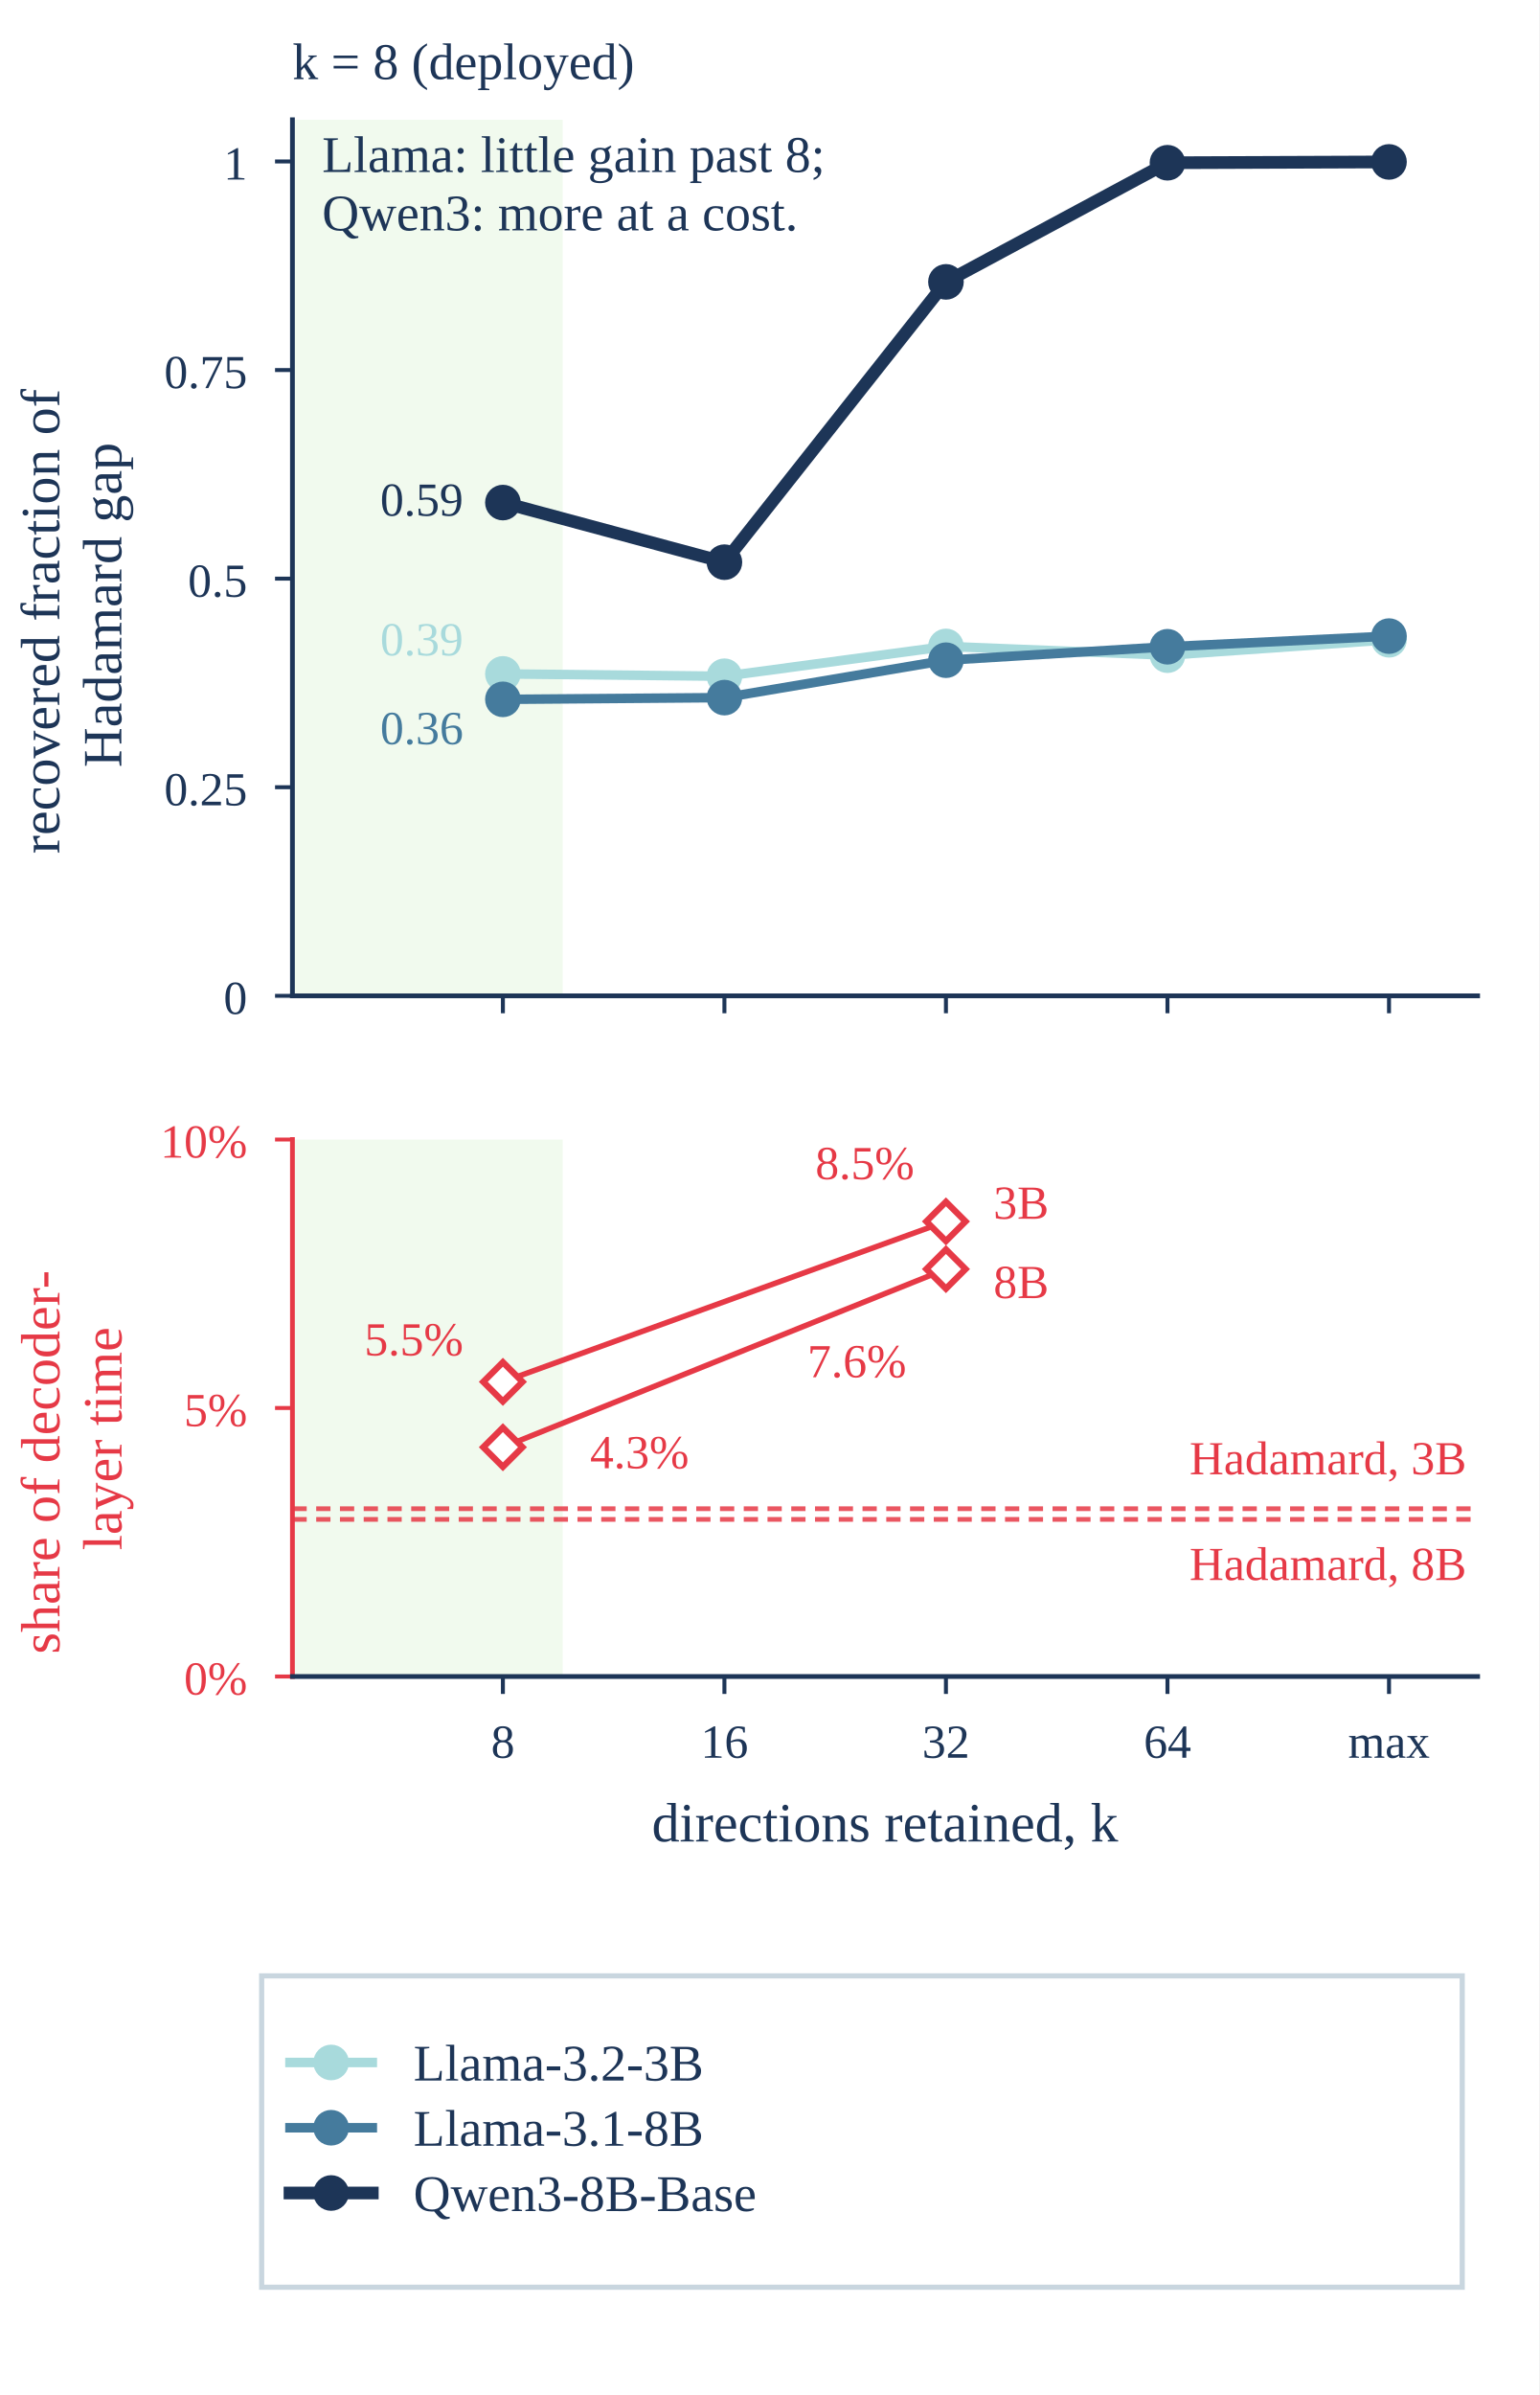
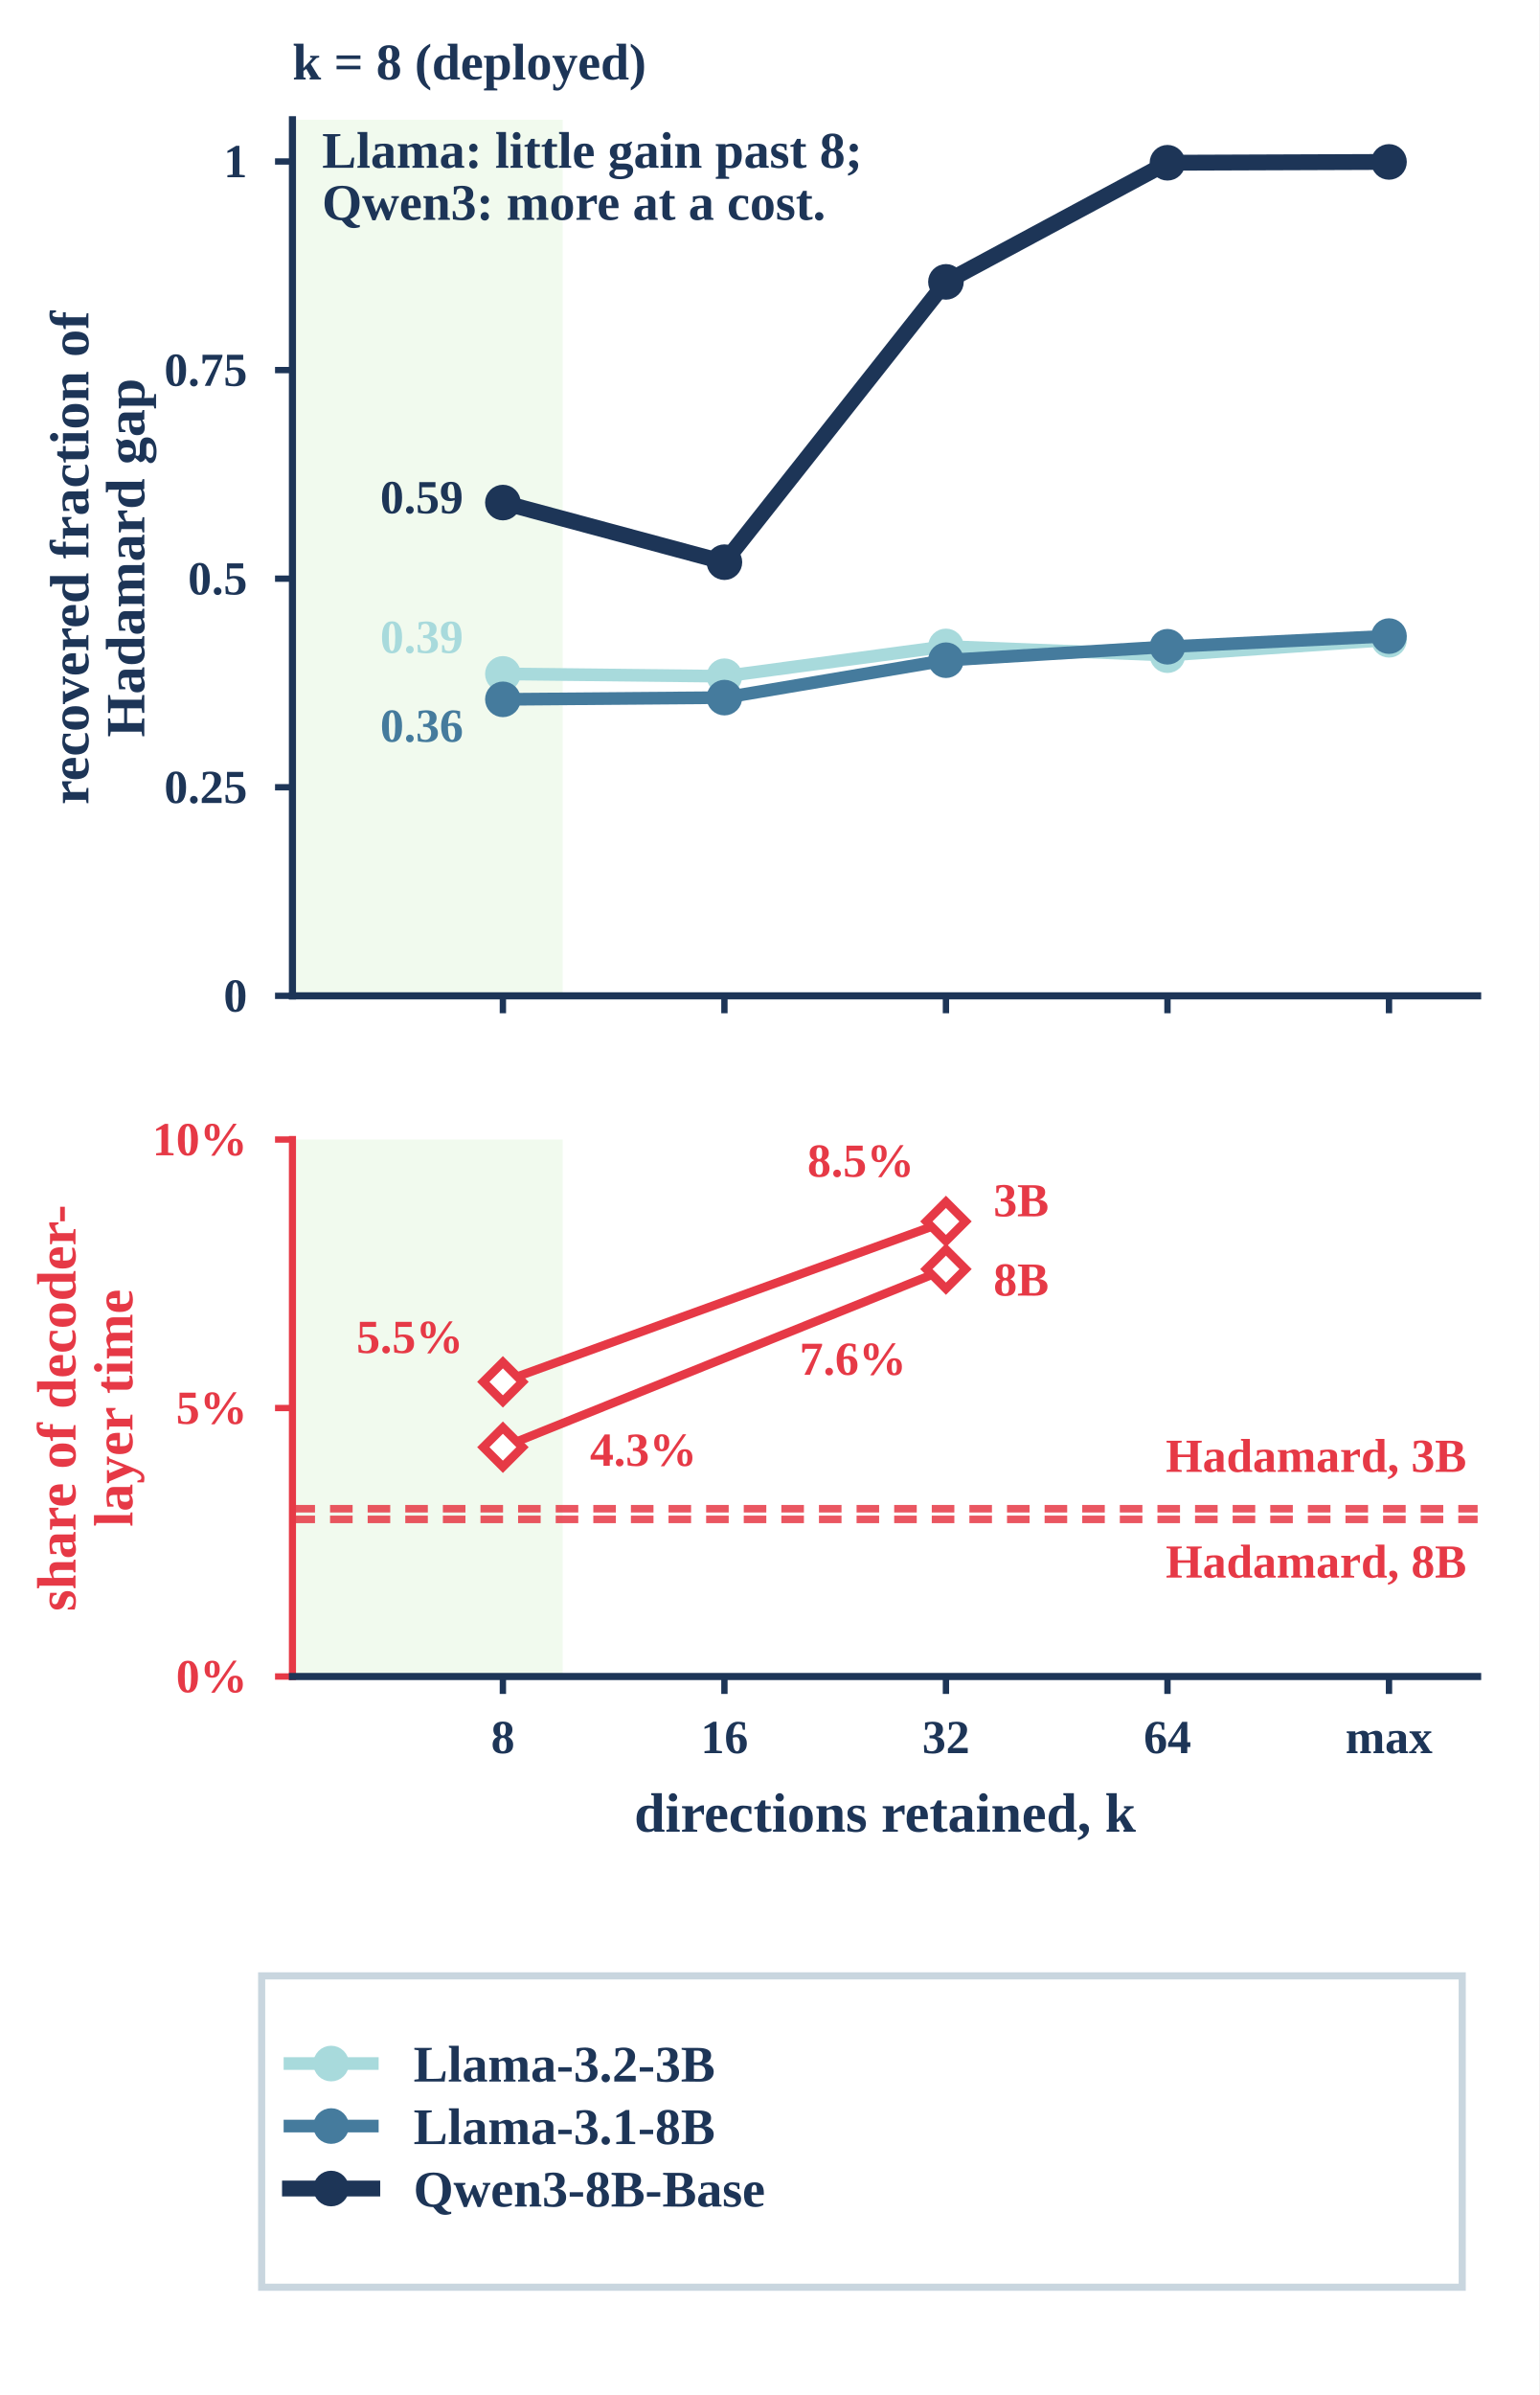
<svg xmlns="http://www.w3.org/2000/svg" xmlns:xlink="http://www.w3.org/1999/xlink" width="194.4pt" height="302.4pt" viewBox="0 0 194.4 302.4" version="1.1">
  <defs>
    <style type="text/css">*{stroke-linejoin: round; stroke-linecap: butt}</style>
  </defs>
  <g id="figure_1">
    <g id="patch_1">
      <path d="M 0 302.4 L 194.4 302.4 L 194.4 0 L 0 0 z " style="fill: #ffffff" />
    </g>
    <g id="axes_1">
      <g id="patch_2">
        <path d="M 36.936 211.68 L 186.624 211.68 L 186.624 143.882 L 36.936 143.882 z " style="fill: #ffffff" />
      </g>
      <g id="patch_3">
-         <path d="M 36.936 211.68 L 71.07 211.68 L 71.07 143.882 L 36.936 143.882 z " clip-path="url(#pbf1f38dce3)" style="fill: #f1faee" />
+         <path d="M 36.936 211.68 L 71.07 211.68 L 71.07 143.882 L 36.936 143.882 z " clip-path="url(#p6dce9a55ae)" style="fill: #f1faee" />
      </g>
      <g id="matplotlib.axis_1">
        <g id="xtick_1">
          <g id="line2d_1">
            <defs>
-               <path id="mbef78e8c94" d="M 0 0 L 0 2.2 " style="stroke: #1d3557; stroke-width: 0.5" />
+               <path id="m06885ca081" d="M 0 0 L 0 2.2 " style="stroke: #1d3557; stroke-width: 0.8" />
            </defs>
            <g>
-               <use xlink:href="#mbef78e8c94" x="63.516" y="211.68" style="fill: #1d3557; stroke: #1d3557; stroke-width: 0.5" />
+               <use xlink:href="#m06885ca081" x="63.516" y="211.68" style="fill: #1d3557; stroke: #1d3557; stroke-width: 0.8" />
            </g>
          </g>
          <g id="text_1">
-             <text style="font-size: 6px; font-family: 'Times New Roman', 'Liberation Serif', 'DejaVu Serif', serif; text-anchor: middle; fill: #1d3557" x="63.516" y="221.939" transform="rotate(-0 63.51611 221.9391)">8</text>
+             <text style="font-weight: 700; font-size: 6px; font-family: 'Times New Roman', serif; text-anchor: middle; fill: #1d3557" x="63.516" y="221.353" transform="rotate(-0 63.51611 221.3531)">8</text>
          </g>
        </g>
        <g id="xtick_2">
          <g id="line2d_2">
            <g>
-               <use xlink:href="#mbef78e8c94" x="91.495" y="211.68" style="fill: #1d3557; stroke: #1d3557; stroke-width: 0.5" />
+               <use xlink:href="#m06885ca081" x="91.495" y="211.68" style="fill: #1d3557; stroke: #1d3557; stroke-width: 0.8" />
            </g>
          </g>
          <g id="text_2">
-             <text style="font-size: 6px; font-family: 'Times New Roman', 'Liberation Serif', 'DejaVu Serif', serif; text-anchor: middle; fill: #1d3557" x="91.495" y="221.939" transform="rotate(-0 91.49518 221.9391)">16</text>
+             <text style="font-weight: 700; font-size: 6px; font-family: 'Times New Roman', serif; text-anchor: middle; fill: #1d3557" x="91.495" y="221.353" transform="rotate(-0 91.49518 221.3531)">16</text>
          </g>
        </g>
        <g id="xtick_3">
          <g id="line2d_3">
            <g>
-               <use xlink:href="#mbef78e8c94" x="119.474" y="211.68" style="fill: #1d3557; stroke: #1d3557; stroke-width: 0.5" />
+               <use xlink:href="#m06885ca081" x="119.474" y="211.68" style="fill: #1d3557; stroke: #1d3557; stroke-width: 0.8" />
            </g>
          </g>
          <g id="text_3">
-             <text style="font-size: 6px; font-family: 'Times New Roman', 'Liberation Serif', 'DejaVu Serif', serif; text-anchor: middle; fill: #1d3557" x="119.474" y="221.939" transform="rotate(-0 119.4742 221.9391)">32</text>
+             <text style="font-weight: 700; font-size: 6px; font-family: 'Times New Roman', serif; text-anchor: middle; fill: #1d3557" x="119.474" y="221.353" transform="rotate(-0 119.4742 221.3531)">32</text>
          </g>
        </g>
        <g id="xtick_4">
          <g id="line2d_4">
            <g>
-               <use xlink:href="#mbef78e8c94" x="147.453" y="211.68" style="fill: #1d3557; stroke: #1d3557; stroke-width: 0.5" />
+               <use xlink:href="#m06885ca081" x="147.453" y="211.68" style="fill: #1d3557; stroke: #1d3557; stroke-width: 0.8" />
            </g>
          </g>
          <g id="text_4">
-             <text style="font-size: 6px; font-family: 'Times New Roman', 'Liberation Serif', 'DejaVu Serif', serif; text-anchor: middle; fill: #1d3557" x="147.453" y="221.939" transform="rotate(-0 147.4533 221.9391)">64</text>
+             <text style="font-weight: 700; font-size: 6px; font-family: 'Times New Roman', serif; text-anchor: middle; fill: #1d3557" x="147.453" y="221.353" transform="rotate(-0 147.4533 221.3531)">64</text>
          </g>
        </g>
        <g id="xtick_5">
          <g id="line2d_5">
            <g>
-               <use xlink:href="#mbef78e8c94" x="175.432" y="211.68" style="fill: #1d3557; stroke: #1d3557; stroke-width: 0.5" />
+               <use xlink:href="#m06885ca081" x="175.432" y="211.68" style="fill: #1d3557; stroke: #1d3557; stroke-width: 0.8" />
            </g>
          </g>
          <g id="text_5">
-             <text style="font-size: 6px; font-family: 'Times New Roman', 'Liberation Serif', 'DejaVu Serif', serif; text-anchor: middle; fill: #1d3557" x="175.432" y="221.939" transform="rotate(-0 175.4324 221.9391)">max</text>
+             <text style="font-weight: 700; font-size: 6px; font-family: 'Times New Roman', serif; text-anchor: middle; fill: #1d3557" x="175.432" y="221.353" transform="rotate(-0 175.4324 221.3531)">max</text>
          </g>
        </g>
        <g id="text_6">
-           <text style="font-size: 7px; font-family: 'Times New Roman', 'Liberation Serif', 'DejaVu Serif', serif; text-anchor: middle; fill: #1d3557" x="111.78" y="232.506" transform="rotate(-0 111.78 232.5058)">directions retained, k</text>
+           <text style="font-weight: 700; font-size: 7px; font-family: 'Times New Roman', serif; text-anchor: middle; fill: #1d3557" x="111.78" y="231.272" transform="rotate(-0 111.78 231.2719)">directions retained, k</text>
        </g>
      </g>
      <g id="matplotlib.axis_2">
        <g id="ytick_1">
          <g id="line2d_6">
            <defs>
-               <path id="m169009d98c" d="M 0 0 L -2.2 0 " style="stroke: #e63946; stroke-width: 0.5" />
+               <path id="m592de4378b" d="M 0 0 L -2.2 0 " style="stroke: #e63946; stroke-width: 0.8" />
            </defs>
            <g>
-               <use xlink:href="#m169009d98c" x="36.936" y="211.68" style="fill: #e63946; stroke: #e63946; stroke-width: 0.5" />
+               <use xlink:href="#m592de4378b" x="36.936" y="211.68" style="fill: #e63946; stroke: #e63946; stroke-width: 0.8" />
            </g>
          </g>
          <g id="text_7">
-             <text style="font-size: 6px; font-family: 'Times New Roman', 'Liberation Serif', 'DejaVu Serif', serif; text-anchor: end; fill: #e63946" x="31.236" y="213.96" transform="rotate(-0 31.236 213.9595)">0%</text>
+             <text style="font-weight: 700; font-size: 6px; font-family: 'Times New Roman', serif; text-anchor: end; fill: #e63946" x="31.236" y="213.667" transform="rotate(-0 31.236 213.6666)">0%</text>
          </g>
        </g>
        <g id="ytick_2">
          <g id="line2d_7">
            <g>
-               <use xlink:href="#m169009d98c" x="36.936" y="177.781" style="fill: #e63946; stroke: #e63946; stroke-width: 0.5" />
+               <use xlink:href="#m592de4378b" x="36.936" y="177.781" style="fill: #e63946; stroke: #e63946; stroke-width: 0.8" />
            </g>
          </g>
          <g id="text_8">
-             <text style="font-size: 6px; font-family: 'Times New Roman', 'Liberation Serif', 'DejaVu Serif', serif; text-anchor: end; fill: #e63946" x="31.236" y="180.06" transform="rotate(-0 31.236 180.0605)">5%</text>
+             <text style="font-weight: 700; font-size: 6px; font-family: 'Times New Roman', serif; text-anchor: end; fill: #e63946" x="31.236" y="179.768" transform="rotate(-0 31.236 179.7675)">5%</text>
          </g>
        </g>
        <g id="ytick_3">
          <g id="line2d_8">
            <g>
-               <use xlink:href="#m169009d98c" x="36.936" y="143.882" style="fill: #e63946; stroke: #e63946; stroke-width: 0.5" />
+               <use xlink:href="#m592de4378b" x="36.936" y="143.882" style="fill: #e63946; stroke: #e63946; stroke-width: 0.8" />
            </g>
          </g>
          <g id="text_9">
-             <text style="font-size: 6px; font-family: 'Times New Roman', 'Liberation Serif', 'DejaVu Serif', serif; text-anchor: end; fill: #e63946" x="31.236" y="146.161" transform="rotate(-0 31.236 146.1615)">10%</text>
+             <text style="font-weight: 700; font-size: 6px; font-family: 'Times New Roman', serif; text-anchor: end; fill: #e63946" x="31.236" y="145.868" transform="rotate(-0 31.236 145.8685)">10%</text>
          </g>
        </g>
        <g id="text_10">
-           <text style="font-size: 7px; font-family: 'Times New Roman', 'Liberation Serif', 'DejaVu Serif', serif; fill: #e63946" transform="translate(7.506281 208.8369) rotate(-90)">share of decoder-</text>
-           <text style="font-size: 7px; font-family: 'Times New Roman', 'Liberation Serif', 'DejaVu Serif', serif; fill: #e63946" transform="translate(15.34475 195.7381) rotate(-90)">layer time</text>
+           <text style="font-weight: 700; font-size: 7px; font-family: 'Times New Roman', serif; fill: #e63946" transform="translate(9.534562 203.4425) rotate(-90)">share of decoder-</text>
+           <text style="font-weight: 700; font-size: 7px; font-family: 'Times New Roman', serif; fill: #e63946" transform="translate(16.72553 192.7812) rotate(-90)">layer time</text>
        </g>
      </g>
      <g id="line2d_9">
-         <path d="M 36.936 190.494 L 186.624 190.494 " clip-path="url(#pbf1f38dce3)" style="fill: none; stroke-dasharray: 1.8,1.2; stroke-dashoffset: 0; stroke: #e63946; stroke-opacity: 0.85; stroke-width: 0.6" />
+         <path d="M 36.936 190.494 L 186.624 190.494 " clip-path="url(#p6dce9a55ae)" style="fill: none; stroke-dasharray: 2.85,1.9; stroke-dashoffset: 0; stroke: #e63946; stroke-opacity: 0.85; stroke-width: 0.95" />
      </g>
      <g id="line2d_10">
-         <path d="M 36.936 191.841 L 186.624 191.841 " clip-path="url(#pbf1f38dce3)" style="fill: none; stroke-dasharray: 1.8,1.2; stroke-dashoffset: 0; stroke: #e63946; stroke-opacity: 0.85; stroke-width: 0.6" />
+         <path d="M 36.936 191.841 L 186.624 191.841 " clip-path="url(#p6dce9a55ae)" style="fill: none; stroke-dasharray: 2.85,1.9; stroke-dashoffset: 0; stroke: #e63946; stroke-opacity: 0.85; stroke-width: 0.95" />
      </g>
      <g id="patch_4">
-         <path d="M 36.936 211.68 L 36.936 143.882 " style="fill: none; stroke: #e63946; stroke-width: 0.6; stroke-linejoin: miter; stroke-linecap: square" />
+         <path d="M 36.936 211.68 L 36.936 143.882 " style="fill: none; stroke: #e63946; stroke-width: 0.9; stroke-linejoin: miter; stroke-linecap: square" />
      </g>
      <g id="patch_5">
-         <path d="M 36.936 211.68 L 186.624 211.68 " style="fill: none; stroke: #1d3557; stroke-width: 0.6; stroke-linejoin: miter; stroke-linecap: square" />
+         <path d="M 36.936 211.68 L 186.624 211.68 " style="fill: none; stroke: #1d3557; stroke-width: 0.9; stroke-linejoin: miter; stroke-linecap: square" />
      </g>
      <g id="line2d_11">
-         <path d="M 63.516 174.475 L 119.474 154.223 " clip-path="url(#pbf1f38dce3)" style="fill: none; stroke: #e63946; stroke-width: 0.7; stroke-linecap: square" />
+         <path d="M 63.516 174.475 L 119.474 154.223 " clip-path="url(#p6dce9a55ae)" style="fill: none; stroke: #e63946; stroke-width: 1.1; stroke-linecap: square" />
        <defs>
-           <path id="m4c8bec9fa7" d="M -0 2.475 L 2.475 0 L 0 -2.475 L -2.475 -0 z " style="stroke: #e63946; stroke-width: 0.8; stroke-linejoin: miter" />
+           <path id="m63241c4c2b" d="M -0 2.475 L 2.475 0 L 0 -2.475 L -2.475 -0 z " style="stroke: #e63946; stroke-width: 1.1; stroke-linejoin: miter" />
        </defs>
-         <g clip-path="url(#pbf1f38dce3)">
-           <use xlink:href="#m4c8bec9fa7" x="63.516" y="174.475" style="fill: #ffffff; stroke: #e63946; stroke-width: 0.8; stroke-linejoin: miter" />
-           <use xlink:href="#m4c8bec9fa7" x="119.474" y="154.223" style="fill: #ffffff; stroke: #e63946; stroke-width: 0.8; stroke-linejoin: miter" />
+         <g clip-path="url(#p6dce9a55ae)">
+           <use xlink:href="#m63241c4c2b" x="63.516" y="174.475" style="fill: #ffffff; stroke: #e63946; stroke-width: 1.1; stroke-linejoin: miter" />
+           <use xlink:href="#m63241c4c2b" x="119.474" y="154.223" style="fill: #ffffff; stroke: #e63946; stroke-width: 1.1; stroke-linejoin: miter" />
        </g>
      </g>
      <g id="text_11">
-         <text style="font-size: 6px; font-family: 'Times New Roman', 'Liberation Serif', 'DejaVu Serif', serif; text-anchor: end; fill: #e63946" x="58.516" y="171.131" transform="rotate(-0 58.51611 171.1309)">5.5%</text>
+         <text style="font-weight: 700; font-size: 6px; font-family: 'Times New Roman', serif; text-anchor: end; fill: #e63946" x="58.516" y="170.82" transform="rotate(-0 58.51611 170.8201)">5.5%</text>
      </g>
      <g id="text_12">
-         <text style="font-size: 6px; font-family: 'Times New Roman', 'Liberation Serif', 'DejaVu Serif', serif; text-anchor: end; fill: #e63946" x="115.474" y="148.879" transform="rotate(-0 115.4742 148.8789)">8.5%</text>
+         <text style="font-weight: 700; font-size: 6px; font-family: 'Times New Roman', serif; text-anchor: end; fill: #e63946" x="115.474" y="148.568" transform="rotate(-0 115.4742 148.5681)">8.5%</text>
      </g>
      <g id="text_13">
-         <text style="font-size: 6px; font-family: 'Times New Roman', 'Liberation Serif', 'DejaVu Serif', serif; text-anchor: start; fill: #e63946" x="125.474" y="153.879" transform="rotate(-0 125.4742 153.8789)">3B</text>
+         <text style="font-weight: 700; font-size: 6px; font-family: 'Times New Roman', serif; text-anchor: start; fill: #e63946" x="125.474" y="153.568" transform="rotate(-0 125.4742 153.5681)">3B</text>
      </g>
      <g id="text_14">
-         <text style="font-size: 6px; font-family: 'Times New Roman', 'Liberation Serif', 'DejaVu Serif', serif; text-anchor: end; fill: #e63946" x="185.225" y="186.149" transform="rotate(-0 185.225 186.1492)">Hadamard, 3B</text>
+         <text style="font-weight: 700; font-size: 6px; font-family: 'Times New Roman', serif; text-anchor: end; fill: #e63946" x="185.225" y="185.838" transform="rotate(-0 185.225 185.8384)">Hadamard, 3B</text>
      </g>
      <g id="line2d_12">
-         <path d="M 63.516 182.73 L 119.474 160.239 " clip-path="url(#pbf1f38dce3)" style="fill: none; stroke: #e63946; stroke-width: 0.7; stroke-linecap: square" />
-         <g clip-path="url(#pbf1f38dce3)">
-           <use xlink:href="#m4c8bec9fa7" x="63.516" y="182.73" style="fill: #ffffff; stroke: #e63946; stroke-width: 0.8; stroke-linejoin: miter" />
-           <use xlink:href="#m4c8bec9fa7" x="119.474" y="160.239" style="fill: #ffffff; stroke: #e63946; stroke-width: 0.8; stroke-linejoin: miter" />
+         <path d="M 63.516 182.73 L 119.474 160.239 " clip-path="url(#p6dce9a55ae)" style="fill: none; stroke: #e63946; stroke-width: 1.1; stroke-linecap: square" />
+         <g clip-path="url(#p6dce9a55ae)">
+           <use xlink:href="#m63241c4c2b" x="63.516" y="182.73" style="fill: #ffffff; stroke: #e63946; stroke-width: 1.1; stroke-linejoin: miter" />
+           <use xlink:href="#m63241c4c2b" x="119.474" y="160.239" style="fill: #ffffff; stroke: #e63946; stroke-width: 1.1; stroke-linejoin: miter" />
        </g>
      </g>
      <g id="text_15">
-         <text style="font-size: 6px; font-family: 'Times New Roman', 'Liberation Serif', 'DejaVu Serif', serif; text-anchor: start; fill: #e63946" x="74.516" y="185.385" transform="rotate(-0 74.51611 185.3855)">4.3%</text>
+         <text style="font-weight: 700; font-size: 6px; font-family: 'Times New Roman', serif; text-anchor: start; fill: #e63946" x="74.516" y="185.075" transform="rotate(-0 74.51611 185.0747)">4.3%</text>
      </g>
      <g id="text_16">
-         <text style="font-size: 6px; font-family: 'Times New Roman', 'Liberation Serif', 'DejaVu Serif', serif; text-anchor: end; fill: #e63946" x="114.474" y="173.895" transform="rotate(-0 114.4742 173.8951)">7.6%</text>
+         <text style="font-weight: 700; font-size: 6px; font-family: 'Times New Roman', serif; text-anchor: end; fill: #e63946" x="114.474" y="173.584" transform="rotate(-0 114.4742 173.5843)">7.6%</text>
      </g>
      <g id="text_17">
-         <text style="font-size: 6px; font-family: 'Times New Roman', 'Liberation Serif', 'DejaVu Serif', serif; text-anchor: start; fill: #e63946" x="125.474" y="163.895" transform="rotate(-0 125.4742 163.8951)">8B</text>
+         <text style="font-weight: 700; font-size: 6px; font-family: 'Times New Roman', serif; text-anchor: start; fill: #e63946" x="125.474" y="163.584" transform="rotate(-0 125.4742 163.5843)">8B</text>
      </g>
      <g id="text_18">
-         <text style="font-size: 6px; font-family: 'Times New Roman', 'Liberation Serif', 'DejaVu Serif', serif; text-anchor: end; fill: #e63946" x="185.225" y="199.496" transform="rotate(-0 185.225 199.4961)">Hadamard, 8B</text>
+         <text style="font-weight: 700; font-size: 6px; font-family: 'Times New Roman', serif; text-anchor: end; fill: #e63946" x="185.225" y="199.185" transform="rotate(-0 185.225 199.1854)">Hadamard, 8B</text>
      </g>
    </g>
    <g id="axes_2">
      <g id="patch_6">
        <path d="M 36.936 125.738 L 186.624 125.738 L 186.624 15.12 L 36.936 15.12 z " style="fill: #ffffff" />
      </g>
      <g id="patch_7">
-         <path d="M 36.936 125.738 L 71.07 125.738 L 71.07 15.12 L 36.936 15.12 z " clip-path="url(#p82608543db)" style="fill: #f1faee" />
+         <path d="M 36.936 125.738 L 71.07 125.738 L 71.07 15.12 L 36.936 15.12 z " clip-path="url(#p753b6ddd4a)" style="fill: #f1faee" />
      </g>
      <g id="matplotlib.axis_3">
        <g id="xtick_6">
          <g id="line2d_13">
            <g>
-               <use xlink:href="#mbef78e8c94" x="63.516" y="125.738" style="fill: #1d3557; stroke: #1d3557; stroke-width: 0.5" />
+               <use xlink:href="#m06885ca081" x="63.516" y="125.738" style="fill: #1d3557; stroke: #1d3557; stroke-width: 0.8" />
            </g>
          </g>
        </g>
        <g id="xtick_7">
          <g id="line2d_14">
            <g>
-               <use xlink:href="#mbef78e8c94" x="91.495" y="125.738" style="fill: #1d3557; stroke: #1d3557; stroke-width: 0.5" />
+               <use xlink:href="#m06885ca081" x="91.495" y="125.738" style="fill: #1d3557; stroke: #1d3557; stroke-width: 0.8" />
            </g>
          </g>
        </g>
        <g id="xtick_8">
          <g id="line2d_15">
            <g>
-               <use xlink:href="#mbef78e8c94" x="119.474" y="125.738" style="fill: #1d3557; stroke: #1d3557; stroke-width: 0.5" />
+               <use xlink:href="#m06885ca081" x="119.474" y="125.738" style="fill: #1d3557; stroke: #1d3557; stroke-width: 0.8" />
            </g>
          </g>
        </g>
        <g id="xtick_9">
          <g id="line2d_16">
            <g>
-               <use xlink:href="#mbef78e8c94" x="147.453" y="125.738" style="fill: #1d3557; stroke: #1d3557; stroke-width: 0.5" />
+               <use xlink:href="#m06885ca081" x="147.453" y="125.738" style="fill: #1d3557; stroke: #1d3557; stroke-width: 0.8" />
            </g>
          </g>
        </g>
        <g id="xtick_10">
          <g id="line2d_17">
            <g>
-               <use xlink:href="#mbef78e8c94" x="175.432" y="125.738" style="fill: #1d3557; stroke: #1d3557; stroke-width: 0.5" />
+               <use xlink:href="#m06885ca081" x="175.432" y="125.738" style="fill: #1d3557; stroke: #1d3557; stroke-width: 0.8" />
            </g>
          </g>
        </g>
      </g>
      <g id="matplotlib.axis_4">
        <g id="ytick_4">
          <g id="line2d_18">
            <defs>
-               <path id="maba4ed3150" d="M 0 0 L -2.2 0 " style="stroke: #1d3557; stroke-width: 0.5" />
+               <path id="m4b505cb3d1" d="M 0 0 L -2.2 0 " style="stroke: #1d3557; stroke-width: 0.8" />
            </defs>
            <g>
-               <use xlink:href="#maba4ed3150" x="36.936" y="125.738" style="fill: #1d3557; stroke: #1d3557; stroke-width: 0.5" />
+               <use xlink:href="#m4b505cb3d1" x="36.936" y="125.738" style="fill: #1d3557; stroke: #1d3557; stroke-width: 0.8" />
            </g>
          </g>
          <g id="text_19">
-             <text style="font-size: 6px; font-family: 'Times New Roman', 'Liberation Serif', 'DejaVu Serif', serif; text-anchor: end; fill: #1d3557" x="31.236" y="128.017" transform="rotate(-0 31.236 128.0175)">0</text>
+             <text style="font-weight: 700; font-size: 6px; font-family: 'Times New Roman', serif; text-anchor: end; fill: #1d3557" x="31.236" y="127.724" transform="rotate(-0 31.236 127.7245)">0</text>
          </g>
        </g>
        <g id="ytick_5">
          <g id="line2d_19">
            <g>
-               <use xlink:href="#maba4ed3150" x="36.936" y="99.4" style="fill: #1d3557; stroke: #1d3557; stroke-width: 0.5" />
+               <use xlink:href="#m4b505cb3d1" x="36.936" y="99.4" style="fill: #1d3557; stroke: #1d3557; stroke-width: 0.8" />
            </g>
          </g>
          <g id="text_20">
-             <text style="font-size: 6px; font-family: 'Times New Roman', 'Liberation Serif', 'DejaVu Serif', serif; text-anchor: end; fill: #1d3557" x="31.236" y="101.68" transform="rotate(-0 31.236 101.6799)">0.25</text>
+             <text style="font-weight: 700; font-size: 6px; font-family: 'Times New Roman', serif; text-anchor: end; fill: #1d3557" x="31.236" y="101.387" transform="rotate(-0 31.236 101.3869)">0.25</text>
          </g>
        </g>
        <g id="ytick_6">
          <g id="line2d_20">
            <g>
-               <use xlink:href="#maba4ed3150" x="36.936" y="73.063" style="fill: #1d3557; stroke: #1d3557; stroke-width: 0.5" />
+               <use xlink:href="#m4b505cb3d1" x="36.936" y="73.063" style="fill: #1d3557; stroke: #1d3557; stroke-width: 0.8" />
            </g>
          </g>
          <g id="text_21">
-             <text style="font-size: 6px; font-family: 'Times New Roman', 'Liberation Serif', 'DejaVu Serif', serif; text-anchor: end; fill: #1d3557" x="31.236" y="75.342" transform="rotate(-0 31.236 75.34225)">0.5</text>
+             <text style="font-weight: 700; font-size: 6px; font-family: 'Times New Roman', serif; text-anchor: end; fill: #1d3557" x="31.236" y="75.049" transform="rotate(-0 31.236 75.04928)">0.5</text>
          </g>
        </g>
        <g id="ytick_7">
          <g id="line2d_21">
            <g>
-               <use xlink:href="#maba4ed3150" x="36.936" y="46.725" style="fill: #1d3557; stroke: #1d3557; stroke-width: 0.5" />
+               <use xlink:href="#m4b505cb3d1" x="36.936" y="46.725" style="fill: #1d3557; stroke: #1d3557; stroke-width: 0.8" />
            </g>
          </g>
          <g id="text_22">
-             <text style="font-size: 6px; font-family: 'Times New Roman', 'Liberation Serif', 'DejaVu Serif', serif; text-anchor: end; fill: #1d3557" x="31.236" y="49.005" transform="rotate(-0 31.236 49.00465)">0.75</text>
+             <text style="font-weight: 700; font-size: 6px; font-family: 'Times New Roman', serif; text-anchor: end; fill: #1d3557" x="31.236" y="48.712" transform="rotate(-0 31.236 48.71168)">0.75</text>
          </g>
        </g>
        <g id="ytick_8">
          <g id="line2d_22">
            <g>
-               <use xlink:href="#maba4ed3150" x="36.936" y="20.388" style="fill: #1d3557; stroke: #1d3557; stroke-width: 0.5" />
+               <use xlink:href="#m4b505cb3d1" x="36.936" y="20.388" style="fill: #1d3557; stroke: #1d3557; stroke-width: 0.8" />
            </g>
          </g>
          <g id="text_23">
-             <text style="font-size: 6px; font-family: 'Times New Roman', 'Liberation Serif', 'DejaVu Serif', serif; text-anchor: end; fill: #1d3557" x="31.236" y="22.667" transform="rotate(-0 31.236 22.66705)">1</text>
+             <text style="font-weight: 700; font-size: 6px; font-family: 'Times New Roman', serif; text-anchor: end; fill: #1d3557" x="31.236" y="22.374" transform="rotate(-0 31.236 22.37408)">1</text>
          </g>
        </g>
        <g id="text_24">
-           <text style="font-size: 7px; font-family: 'Times New Roman', 'Liberation Serif', 'DejaVu Serif', serif; fill: #1d3557" transform="translate(7.482844 107.8046) rotate(-90)">recovered fraction of</text>
-           <text style="font-size: 7px; font-family: 'Times New Roman', 'Liberation Serif', 'DejaVu Serif', serif; fill: #1d3557" transform="translate(15.32131 96.89498) rotate(-90)">Hadamard gap</text>
+           <text style="font-weight: 700; font-size: 7px; font-family: 'Times New Roman', serif; fill: #1d3557" transform="translate(11.16581 101.597) rotate(-90)">recovered fraction of</text>
+           <text style="font-weight: 700; font-size: 7px; font-family: 'Times New Roman', serif; fill: #1d3557" transform="translate(18.22553 93.08435) rotate(-90)">Hadamard gap</text>
        </g>
      </g>
      <g id="patch_8">
-         <path d="M 36.936 125.738 L 36.936 15.12 " style="fill: none; stroke: #1d3557; stroke-width: 0.6; stroke-linejoin: miter; stroke-linecap: square" />
+         <path d="M 36.936 125.738 L 36.936 15.12 " style="fill: none; stroke: #1d3557; stroke-width: 0.9; stroke-linejoin: miter; stroke-linecap: square" />
      </g>
      <g id="patch_9">
-         <path d="M 36.936 125.738 L 186.624 125.738 " style="fill: none; stroke: #1d3557; stroke-width: 0.6; stroke-linejoin: miter; stroke-linecap: square" />
+         <path d="M 36.936 125.738 L 186.624 125.738 " style="fill: none; stroke: #1d3557; stroke-width: 0.9; stroke-linejoin: miter; stroke-linecap: square" />
      </g>
      <g id="text_25">
-         <text style="font-size: 6.5px; font-family: 'Times New Roman', 'Liberation Serif', 'DejaVu Serif', serif; text-anchor: start; fill: #1d3557" x="36.936" y="9.989" transform="rotate(-0 36.936 9.988517)">k = 8 (deployed)</text>
+         <text style="font-weight: 700; font-size: 6.5px; font-family: 'Times New Roman', serif; text-anchor: start; fill: #1d3557" x="36.936" y="10.03" transform="rotate(-0 36.936 10.03016)">k = 8 (deployed)</text>
      </g>
      <g id="text_26">
-         <text style="font-size: 6px; font-family: 'Times New Roman', 'Liberation Serif', 'DejaVu Serif', serif; text-anchor: end; fill: #a8dadc" x="58.516" y="82.744" transform="rotate(-0 58.51611 82.74387)">0.39</text>
+         <text style="font-weight: 700; font-size: 6px; font-family: 'Times New Roman', serif; text-anchor: end; fill: #a8dadc" x="58.516" y="82.433" transform="rotate(-0 58.51611 82.43309)">0.39</text>
      </g>
      <g id="text_27">
-         <text style="font-size: 6px; font-family: 'Times New Roman', 'Liberation Serif', 'DejaVu Serif', serif; text-anchor: end; fill: #457b9d" x="58.516" y="93.957" transform="rotate(-0 58.51611 93.95749)">0.36</text>
+         <text style="font-weight: 700; font-size: 6px; font-family: 'Times New Roman', serif; text-anchor: end; fill: #457b9d" x="58.516" y="93.647" transform="rotate(-0 58.51611 93.6467)">0.36</text>
      </g>
      <g id="text_28">
-         <text style="font-size: 6px; font-family: 'Times New Roman', 'Liberation Serif', 'DejaVu Serif', serif; text-anchor: end; fill: #1d3557" x="58.516" y="65.111" transform="rotate(-0 58.51611 65.11123)">0.59</text>
+         <text style="font-weight: 700; font-size: 6px; font-family: 'Times New Roman', serif; text-anchor: end; fill: #1d3557" x="58.516" y="64.8" transform="rotate(-0 58.51611 64.80045)">0.59</text>
      </g>
      <g id="text_29">
-         <text style="font-size: 6.5px; font-family: 'Times New Roman', 'Liberation Serif', 'DejaVu Serif', serif; fill: #1d3557" transform="translate(40.6782 21.71825)">Llama: little gain past 8;</text>
-         <text style="font-size: 6.5px; font-family: 'Times New Roman', 'Liberation Serif', 'DejaVu Serif', serif; fill: #1d3557" transform="translate(40.6782 29.08925)">Qwen3: more at a cost.</text>
+         <text style="font-weight: 700; font-size: 6.5px; font-family: 'Times New Roman', serif; fill: #1d3557" transform="translate(40.6782 21.18505)">Llama: little gain past 8;</text>
+         <text style="font-weight: 700; font-size: 6.5px; font-family: 'Times New Roman', serif; fill: #1d3557" transform="translate(40.6782 27.75269)">Qwen3: more at a cost.</text>
      </g>
      <g id="line2d_23">
-         <path d="M 63.516 85.088 L 91.495 85.385 L 119.474 81.619 L 147.453 82.724 L 175.432 80.781 " clip-path="url(#p82608543db)" style="fill: none; stroke: #a8dadc; stroke-width: 1.2; stroke-linecap: square" />
+         <path d="M 63.516 85.088 L 91.495 85.385 L 119.474 81.619 L 147.453 82.724 L 175.432 80.781 " clip-path="url(#p753b6ddd4a)" style="fill: none; stroke: #a8dadc; stroke-width: 1.6; stroke-linecap: square" />
        <defs>
-           <path id="m5895f154d0" d="M 0 1.75 C 0.464 1.75 0.909 1.566 1.237 1.237 C 1.566 0.909 1.75 0.464 1.75 0 C 1.75 -0.464 1.566 -0.909 1.237 -1.237 C 0.909 -1.566 0.464 -1.75 0 -1.75 C -0.464 -1.75 -0.909 -1.566 -1.237 -1.237 C -1.566 -0.909 -1.75 -0.464 -1.75 0 C -1.75 0.464 -1.566 0.909 -1.237 1.237 C -0.909 1.566 -0.464 1.75 0 1.75 z " style="stroke: #a8dadc" />
+           <path id="m31ab4122aa" d="M 0 1.75 C 0.464 1.75 0.909 1.566 1.237 1.237 C 1.566 0.909 1.75 0.464 1.75 0 C 1.75 -0.464 1.566 -0.909 1.237 -1.237 C 0.909 -1.566 0.464 -1.75 0 -1.75 C -0.464 -1.75 -0.909 -1.566 -1.237 -1.237 C -1.566 -0.909 -1.75 -0.464 -1.75 0 C -1.75 0.464 -1.566 0.909 -1.237 1.237 C -0.909 1.566 -0.464 1.75 0 1.75 z " style="stroke: #a8dadc" />
        </defs>
-         <g clip-path="url(#p82608543db)">
-           <use xlink:href="#m5895f154d0" x="63.516" y="85.088" style="fill: #a8dadc; stroke: #a8dadc" />
-           <use xlink:href="#m5895f154d0" x="91.495" y="85.385" style="fill: #a8dadc; stroke: #a8dadc" />
-           <use xlink:href="#m5895f154d0" x="119.474" y="81.619" style="fill: #a8dadc; stroke: #a8dadc" />
-           <use xlink:href="#m5895f154d0" x="147.453" y="82.724" style="fill: #a8dadc; stroke: #a8dadc" />
-           <use xlink:href="#m5895f154d0" x="175.432" y="80.781" style="fill: #a8dadc; stroke: #a8dadc" />
+         <g clip-path="url(#p753b6ddd4a)">
+           <use xlink:href="#m31ab4122aa" x="63.516" y="85.088" style="fill: #a8dadc; stroke: #a8dadc" />
+           <use xlink:href="#m31ab4122aa" x="91.495" y="85.385" style="fill: #a8dadc; stroke: #a8dadc" />
+           <use xlink:href="#m31ab4122aa" x="119.474" y="81.619" style="fill: #a8dadc; stroke: #a8dadc" />
+           <use xlink:href="#m31ab4122aa" x="147.453" y="82.724" style="fill: #a8dadc; stroke: #a8dadc" />
+           <use xlink:href="#m31ab4122aa" x="175.432" y="80.781" style="fill: #a8dadc; stroke: #a8dadc" />
        </g>
      </g>
      <g id="line2d_24">
-         <path d="M 63.516 88.302 L 91.495 88.083 L 119.474 83.36 L 147.453 81.661 L 175.432 80.316 " clip-path="url(#p82608543db)" style="fill: none; stroke: #457b9d; stroke-width: 1.2; stroke-linecap: square" />
+         <path d="M 63.516 88.302 L 91.495 88.083 L 119.474 83.36 L 147.453 81.661 L 175.432 80.316 " clip-path="url(#p753b6ddd4a)" style="fill: none; stroke: #457b9d; stroke-width: 1.6; stroke-linecap: square" />
        <defs>
-           <path id="m6cf136b408" d="M 0 1.75 C 0.464 1.75 0.909 1.566 1.237 1.237 C 1.566 0.909 1.75 0.464 1.75 0 C 1.75 -0.464 1.566 -0.909 1.237 -1.237 C 0.909 -1.566 0.464 -1.75 0 -1.75 C -0.464 -1.75 -0.909 -1.566 -1.237 -1.237 C -1.566 -0.909 -1.75 -0.464 -1.75 0 C -1.75 0.464 -1.566 0.909 -1.237 1.237 C -0.909 1.566 -0.464 1.75 0 1.75 z " style="stroke: #457b9d" />
+           <path id="mc3fe24a30a" d="M 0 1.75 C 0.464 1.75 0.909 1.566 1.237 1.237 C 1.566 0.909 1.75 0.464 1.75 0 C 1.75 -0.464 1.566 -0.909 1.237 -1.237 C 0.909 -1.566 0.464 -1.75 0 -1.75 C -0.464 -1.75 -0.909 -1.566 -1.237 -1.237 C -1.566 -0.909 -1.75 -0.464 -1.75 0 C -1.75 0.464 -1.566 0.909 -1.237 1.237 C -0.909 1.566 -0.464 1.75 0 1.75 z " style="stroke: #457b9d" />
        </defs>
-         <g clip-path="url(#p82608543db)">
-           <use xlink:href="#m6cf136b408" x="63.516" y="88.302" style="fill: #457b9d; stroke: #457b9d" />
-           <use xlink:href="#m6cf136b408" x="91.495" y="88.083" style="fill: #457b9d; stroke: #457b9d" />
-           <use xlink:href="#m6cf136b408" x="119.474" y="83.36" style="fill: #457b9d; stroke: #457b9d" />
-           <use xlink:href="#m6cf136b408" x="147.453" y="81.661" style="fill: #457b9d; stroke: #457b9d" />
-           <use xlink:href="#m6cf136b408" x="175.432" y="80.316" style="fill: #457b9d; stroke: #457b9d" />
+         <g clip-path="url(#p753b6ddd4a)">
+           <use xlink:href="#mc3fe24a30a" x="63.516" y="88.302" style="fill: #457b9d; stroke: #457b9d" />
+           <use xlink:href="#mc3fe24a30a" x="91.495" y="88.083" style="fill: #457b9d; stroke: #457b9d" />
+           <use xlink:href="#mc3fe24a30a" x="119.474" y="83.36" style="fill: #457b9d; stroke: #457b9d" />
+           <use xlink:href="#mc3fe24a30a" x="147.453" y="81.661" style="fill: #457b9d; stroke: #457b9d" />
+           <use xlink:href="#mc3fe24a30a" x="175.432" y="80.316" style="fill: #457b9d; stroke: #457b9d" />
        </g>
      </g>
      <g id="line2d_25">
-         <path d="M 63.516 63.456 L 91.495 70.983 L 119.474 35.59 L 147.453 20.549 L 175.432 20.445 " clip-path="url(#p82608543db)" style="fill: none; stroke: #1d3557; stroke-width: 1.6; stroke-linecap: square" />
+         <path d="M 63.516 63.456 L 91.495 70.983 L 119.474 35.59 L 147.453 20.549 L 175.432 20.445 " clip-path="url(#p753b6ddd4a)" style="fill: none; stroke: #1d3557; stroke-width: 2; stroke-linecap: square" />
        <defs>
-           <path id="mcce866250a" d="M 0 1.75 C 0.464 1.75 0.909 1.566 1.237 1.237 C 1.566 0.909 1.75 0.464 1.75 0 C 1.75 -0.464 1.566 -0.909 1.237 -1.237 C 0.909 -1.566 0.464 -1.75 0 -1.75 C -0.464 -1.75 -0.909 -1.566 -1.237 -1.237 C -1.566 -0.909 -1.75 -0.464 -1.75 0 C -1.75 0.464 -1.566 0.909 -1.237 1.237 C -0.909 1.566 -0.464 1.75 0 1.75 z " style="stroke: #1d3557" />
+           <path id="m566b9b954b" d="M 0 1.75 C 0.464 1.75 0.909 1.566 1.237 1.237 C 1.566 0.909 1.75 0.464 1.75 0 C 1.75 -0.464 1.566 -0.909 1.237 -1.237 C 0.909 -1.566 0.464 -1.75 0 -1.75 C -0.464 -1.75 -0.909 -1.566 -1.237 -1.237 C -1.566 -0.909 -1.75 -0.464 -1.75 0 C -1.75 0.464 -1.566 0.909 -1.237 1.237 C -0.909 1.566 -0.464 1.75 0 1.75 z " style="stroke: #1d3557" />
        </defs>
-         <g clip-path="url(#p82608543db)">
-           <use xlink:href="#mcce866250a" x="63.516" y="63.456" style="fill: #1d3557; stroke: #1d3557" />
-           <use xlink:href="#mcce866250a" x="91.495" y="70.983" style="fill: #1d3557; stroke: #1d3557" />
-           <use xlink:href="#mcce866250a" x="119.474" y="35.59" style="fill: #1d3557; stroke: #1d3557" />
-           <use xlink:href="#mcce866250a" x="147.453" y="20.549" style="fill: #1d3557; stroke: #1d3557" />
-           <use xlink:href="#mcce866250a" x="175.432" y="20.445" style="fill: #1d3557; stroke: #1d3557" />
+         <g clip-path="url(#p753b6ddd4a)">
+           <use xlink:href="#m566b9b954b" x="63.516" y="63.456" style="fill: #1d3557; stroke: #1d3557" />
+           <use xlink:href="#m566b9b954b" x="91.495" y="70.983" style="fill: #1d3557; stroke: #1d3557" />
+           <use xlink:href="#m566b9b954b" x="119.474" y="35.59" style="fill: #1d3557; stroke: #1d3557" />
+           <use xlink:href="#m566b9b954b" x="147.453" y="20.549" style="fill: #1d3557; stroke: #1d3557" />
+           <use xlink:href="#m566b9b954b" x="175.432" y="20.445" style="fill: #1d3557; stroke: #1d3557" />
        </g>
      </g>
    </g>
    <g id="patch_10">
-       <path d="M 33.048 288.792 L 184.68 288.792 L 184.68 249.48 L 33.048 249.48 z " style="fill: #ffffff; stroke: #c9d6df; stroke-width: 0.65; stroke-linejoin: miter" />
+       <path d="M 33.048 288.792 L 184.68 288.792 L 184.68 249.48 L 33.048 249.48 z " style="fill: #ffffff; stroke: #c9d6df; stroke-width: 0.9; stroke-linejoin: miter" />
    </g>
    <g id="legend_1">
      <g id="line2d_26">
-         <path d="M 36.623 260.414 L 41.823 260.414 L 47.023 260.414 " style="fill: none; stroke: #a8dadc; stroke-width: 1.2; stroke-linecap: square" />
+         <path d="M 36.623 260.55 L 41.823 260.55 L 47.023 260.55 " style="fill: none; stroke: #a8dadc; stroke-width: 1.6; stroke-linecap: square" />
        <g>
-           <use xlink:href="#m5895f154d0" x="41.823" y="260.414" style="fill: #a8dadc; stroke: #a8dadc" />
+           <use xlink:href="#m31ab4122aa" x="41.823" y="260.55" style="fill: #a8dadc; stroke: #a8dadc" />
        </g>
      </g>
      <g id="text_30">
-         <text style="font-size: 6.5px; font-family: 'Times New Roman', 'Liberation Serif', 'DejaVu Serif', serif; text-anchor: start; fill: #1d3557" x="52.223" y="262.689" transform="rotate(-0 52.223 262.6888)">Llama-3.2-3B</text>
+         <text style="font-weight: 700; font-size: 6.5px; font-family: 'Times New Roman', serif; text-anchor: start; fill: #1d3557" x="52.223" y="262.825" transform="rotate(-0 52.223 262.8254)">Llama-3.2-3B</text>
      </g>
      <g id="line2d_27">
-         <path d="M 36.623 268.655 L 41.823 268.655 L 47.023 268.655 " style="fill: none; stroke: #457b9d; stroke-width: 1.2; stroke-linecap: square" />
+         <path d="M 36.623 268.441 L 41.823 268.441 L 47.023 268.441 " style="fill: none; stroke: #457b9d; stroke-width: 1.6; stroke-linecap: square" />
        <g>
-           <use xlink:href="#m6cf136b408" x="41.823" y="268.655" style="fill: #457b9d; stroke: #457b9d" />
+           <use xlink:href="#mc3fe24a30a" x="41.823" y="268.441" style="fill: #457b9d; stroke: #457b9d" />
        </g>
      </g>
      <g id="text_31">
-         <text style="font-size: 6.5px; font-family: 'Times New Roman', 'Liberation Serif', 'DejaVu Serif', serif; text-anchor: start; fill: #1d3557" x="52.223" y="270.93" transform="rotate(-0 52.223 270.9296)">Llama-3.1-8B</text>
+         <text style="font-weight: 700; font-size: 6.5px; font-family: 'Times New Roman', serif; text-anchor: start; fill: #1d3557" x="52.223" y="270.716" transform="rotate(-0 52.223 270.7158)">Llama-3.1-8B</text>
      </g>
      <g id="line2d_28">
-         <path d="M 36.623 276.895 L 41.823 276.895 L 47.023 276.895 " style="fill: none; stroke: #1d3557; stroke-width: 1.6; stroke-linecap: square" />
+         <path d="M 36.623 276.331 L 41.823 276.331 L 47.023 276.331 " style="fill: none; stroke: #1d3557; stroke-width: 2; stroke-linecap: square" />
        <g>
-           <use xlink:href="#mcce866250a" x="41.823" y="276.895" style="fill: #1d3557; stroke: #1d3557" />
+           <use xlink:href="#m566b9b954b" x="41.823" y="276.331" style="fill: #1d3557; stroke: #1d3557" />
        </g>
      </g>
      <g id="text_32">
-         <text style="font-size: 6.5px; font-family: 'Times New Roman', 'Liberation Serif', 'DejaVu Serif', serif; text-anchor: start; fill: #1d3557" x="52.223" y="279.17" transform="rotate(-0 52.223 279.1704)">Qwen3-8B-Base</text>
+         <text style="font-weight: 700; font-size: 6.5px; font-family: 'Times New Roman', serif; text-anchor: start; fill: #1d3557" x="52.223" y="278.606" transform="rotate(-0 52.223 278.6062)">Qwen3-8B-Base</text>
      </g>
    </g>
  </g>
  <defs>
-     <clipPath id="pbf1f38dce3">
+     <clipPath id="p6dce9a55ae">
      <rect x="36.936" y="143.882" width="149.688" height="67.798" />
    </clipPath>
-     <clipPath id="p82608543db">
+     <clipPath id="p753b6ddd4a">
      <rect x="36.936" y="15.12" width="149.688" height="110.618" />
    </clipPath>
  </defs>
</svg>
